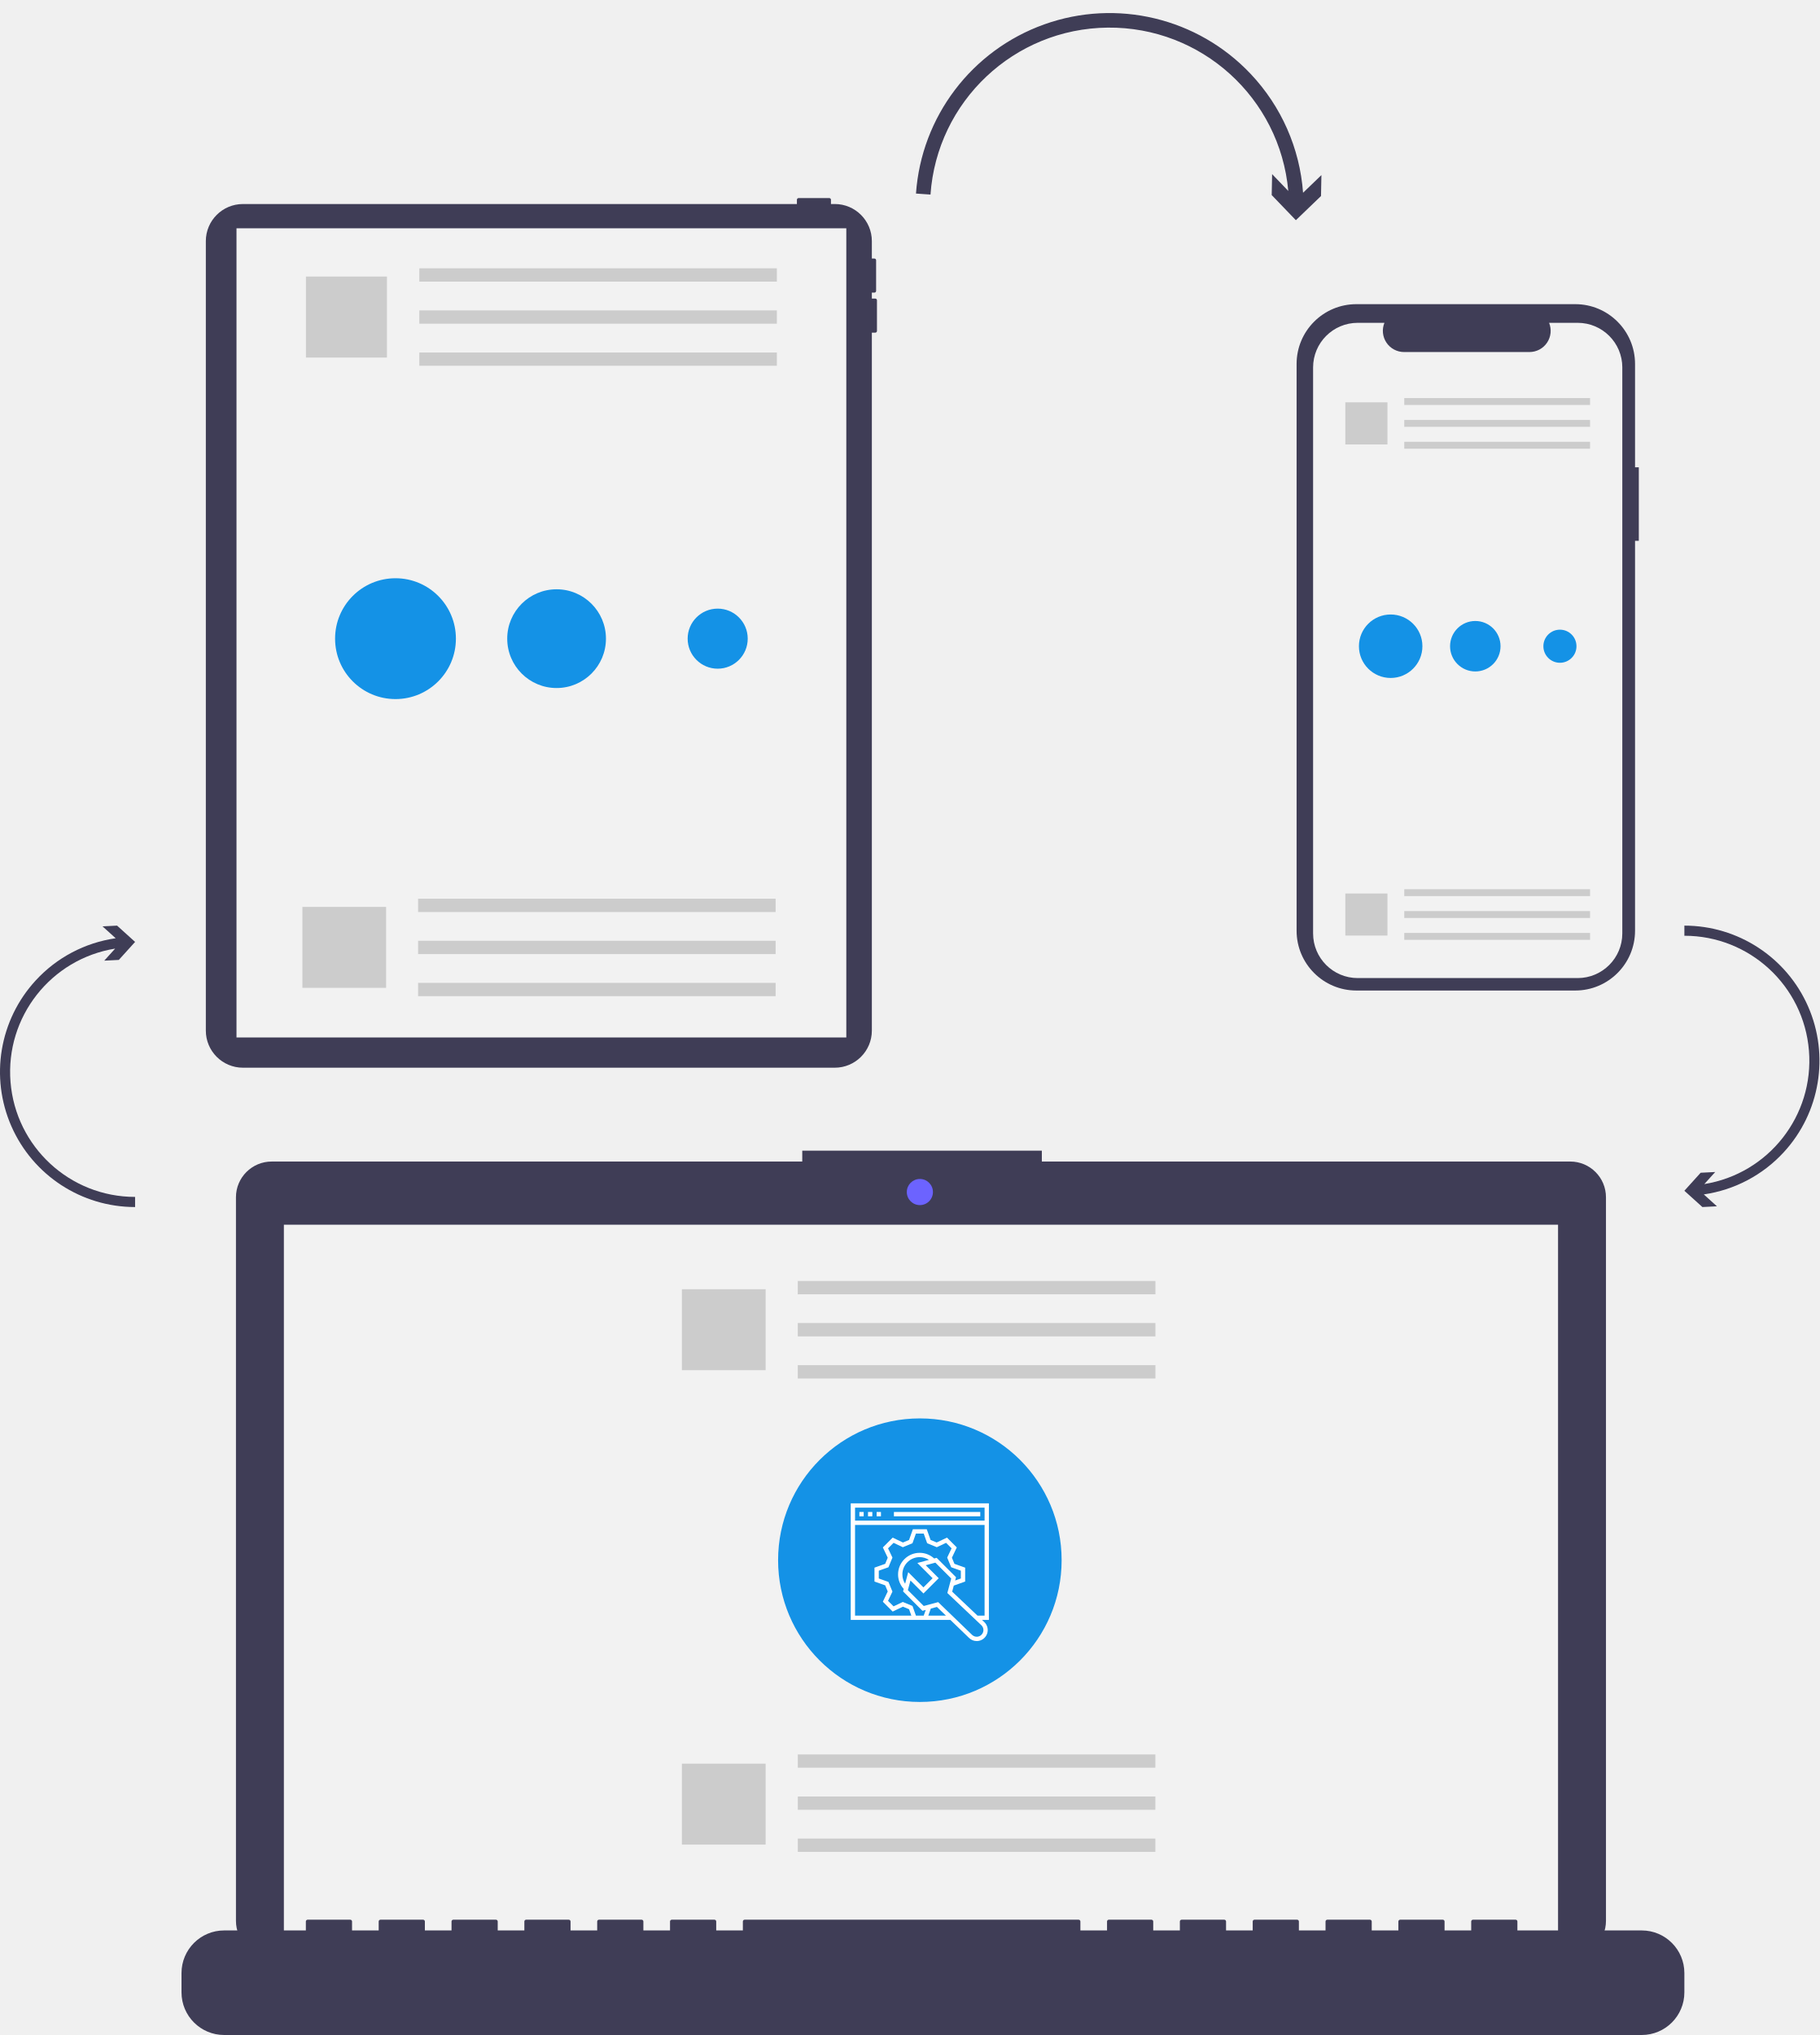
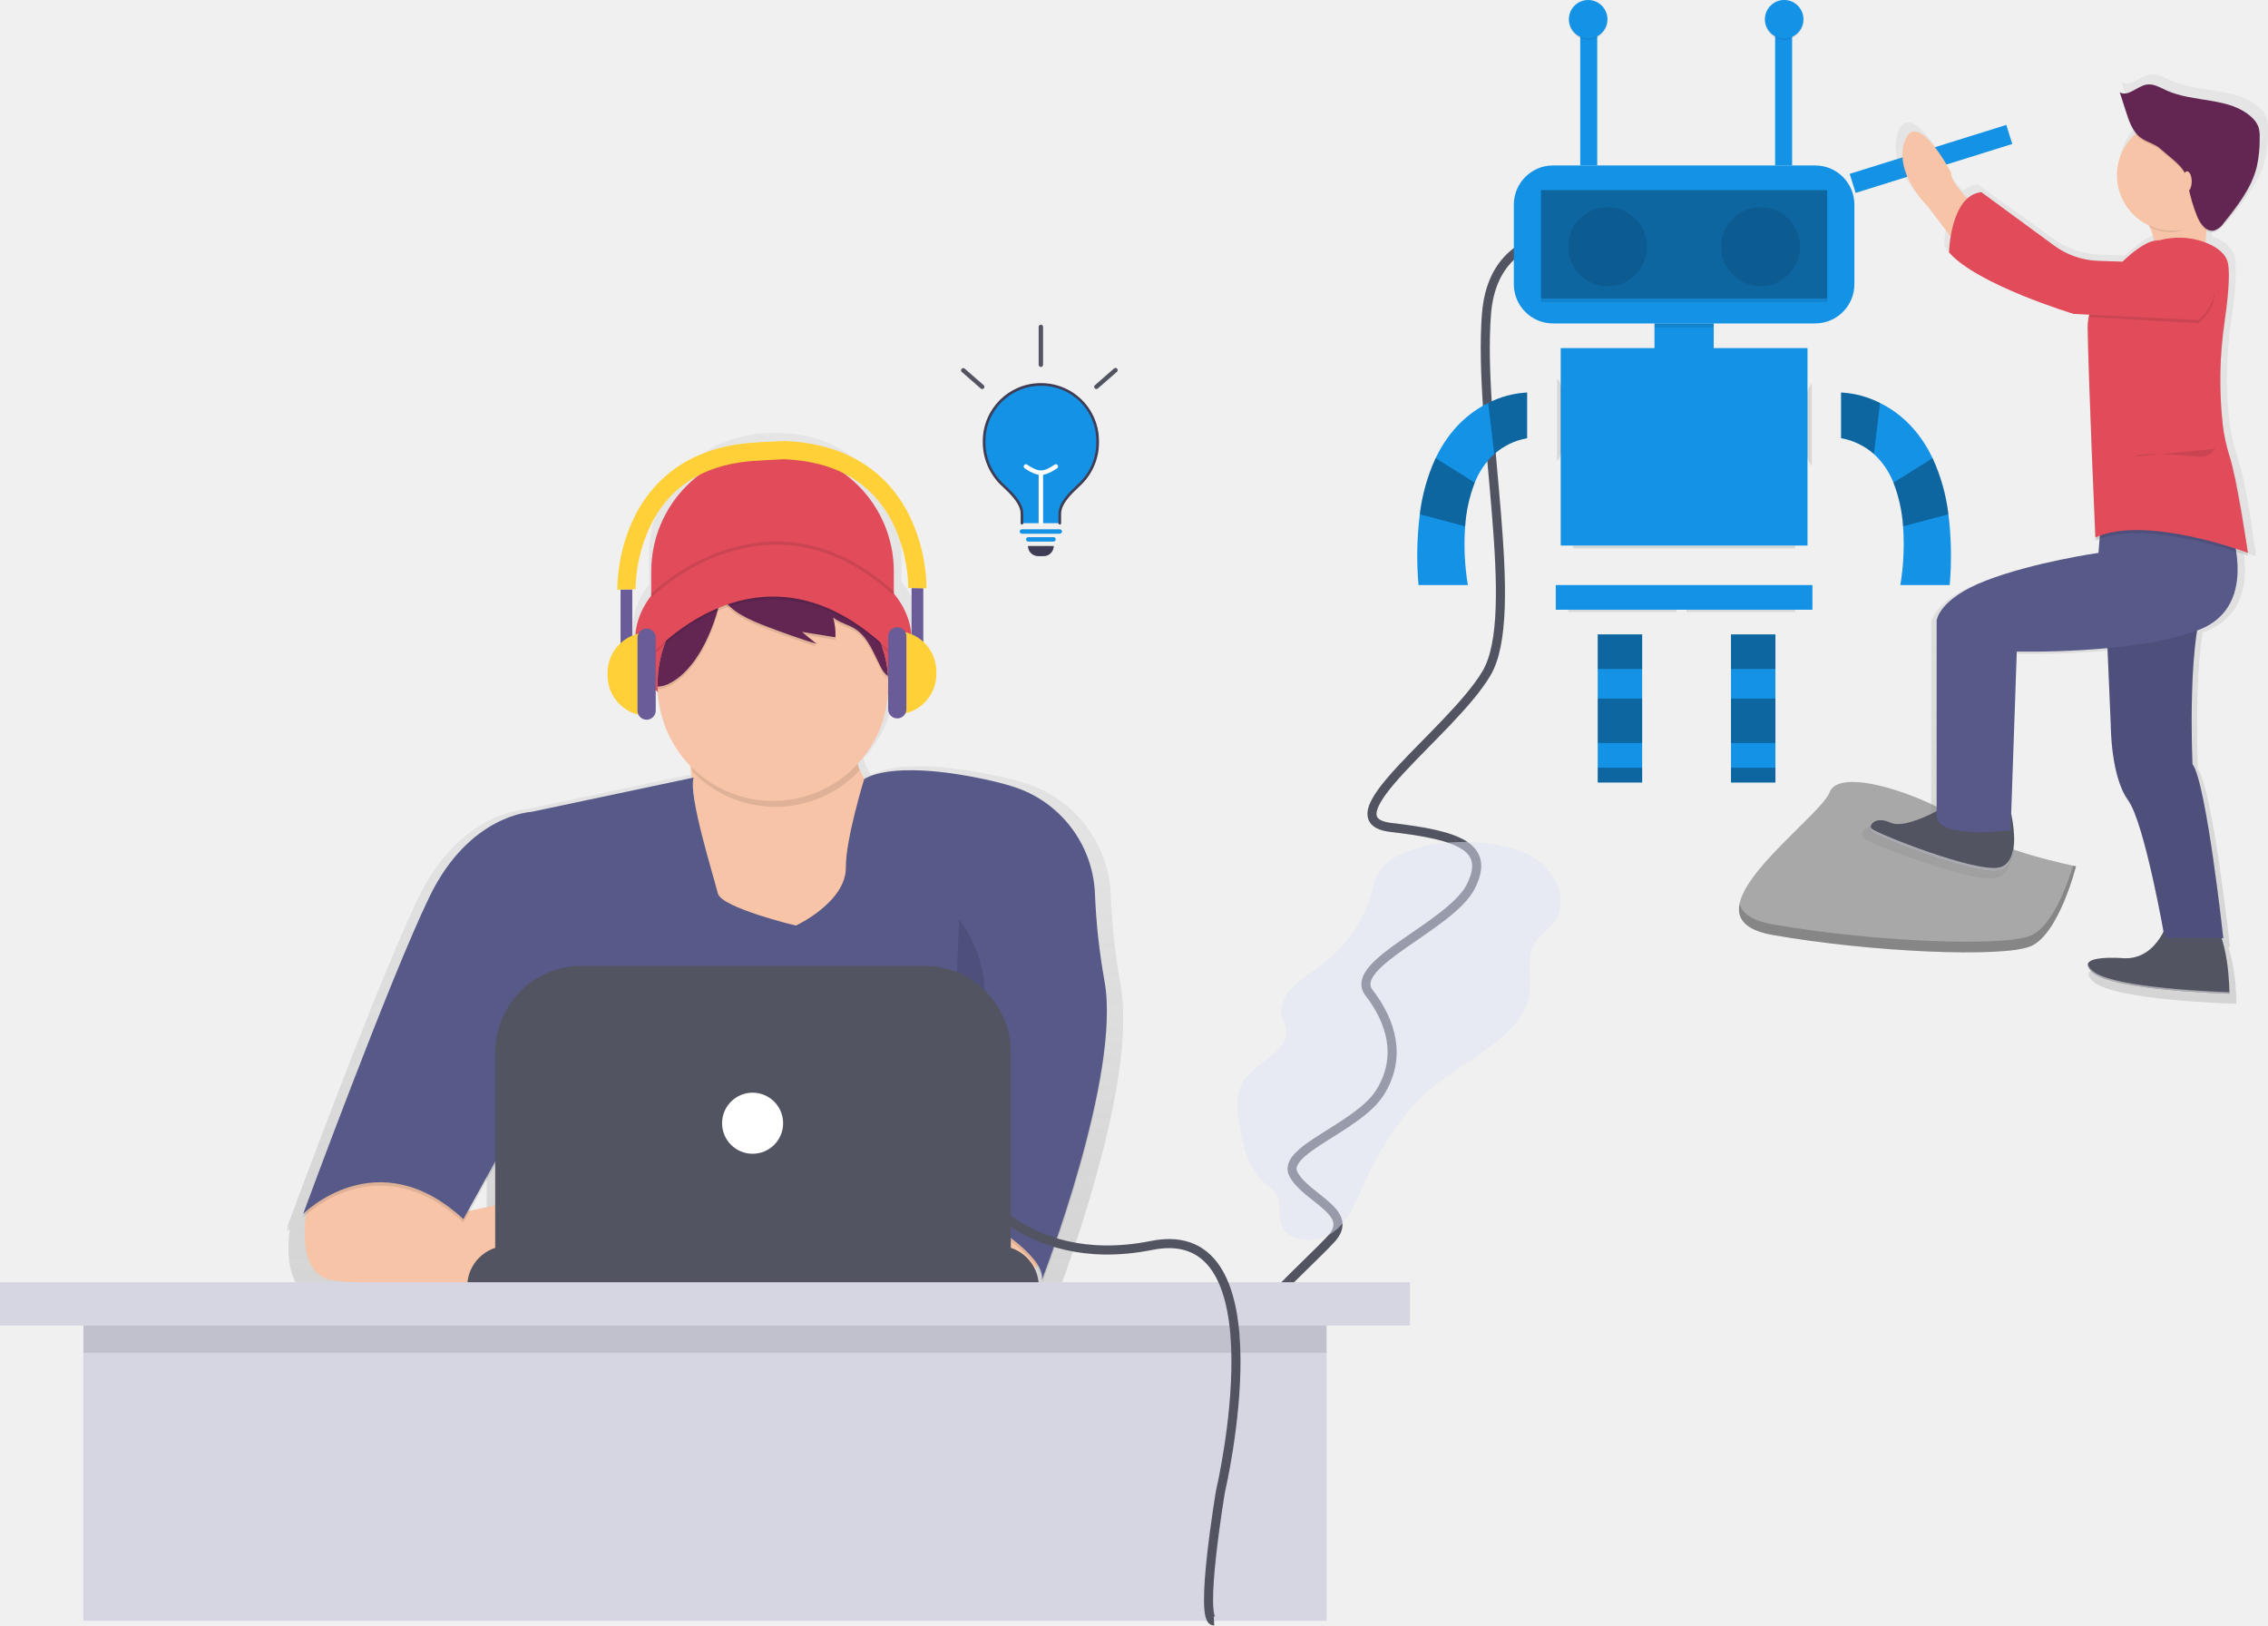
- <svg xmlns="http://www.w3.org/2000/svg" width="652.014" height="729.208" viewBox="0 0 652.014 729.208">
-   <g id="products_main" transform="translate(-1069.636 -182.025)">
-     <g id="products_main-2" data-name="products_main" transform="translate(1069.636 253)">
-       <path id="Path_241" data-name="Path 241" d="M560.075,89.889h-1.221V87.753h.916a.611.611,0,0,0,.61-.61V76.155a.61.61,0,0,0-.61-.61h-.916V69.3a13.293,13.293,0,0,0-13.293-13.293H544.2V54.485a.61.61,0,0,0-.61-.61H532.607a.61.61,0,0,0-.61.61v1.526H333.477A13.293,13.293,0,0,0,320.184,69.3V352.2a13.293,13.293,0,0,0,13.293,13.293H545.562A13.293,13.293,0,0,0,558.855,352.2V102.1h1.221a.61.61,0,0,0,.61-.61V90.5a.61.61,0,0,0-.61-.61Z" transform="translate(-246.422 -53.875)" fill="#3f3d56" />
-       <rect id="Rectangle_43" data-name="Rectangle 43" width="218.53" height="289.952" transform="translate(84.748 10.832)" fill="#f2f2f2" />
-       <path id="Path_244" data-name="Path 244" d="M873.691,154.227H872.34V117.208a21.426,21.426,0,0,0-21.427-21.426H772.483a21.426,21.426,0,0,0-21.426,21.426V320.3a21.426,21.426,0,0,0,21.426,21.426h78.431A21.426,21.426,0,0,0,872.34,320.3V180.579h1.351Z" transform="translate(-286.417 -57.765)" fill="#3f3d56" />
-       <path id="Path_245" data-name="Path 245" d="M868.382,119.151v202.8a16,16,0,0,1-16,16H773.574a16,16,0,0,1-16-16v-202.8a16,16,0,0,1,16-16h9.563a7.6,7.6,0,0,0,7.039,10.47h44.933a7.6,7.6,0,0,0,7.039-10.47h10.238a16,16,0,0,1,16,16Z" transform="translate(-287.022 -58.449)" fill="#f2f2f2" />
-       <rect id="Rectangle_45" data-name="Rectangle 45" width="66.584" height="2.474" transform="translate(503.223 71.667)" fill="#ccc" />
-       <rect id="Rectangle_46" data-name="Rectangle 46" width="66.584" height="2.474" transform="translate(503.223 79.502)" fill="#ccc" />
-       <rect id="Rectangle_47" data-name="Rectangle 47" width="66.584" height="2.474" transform="translate(503.223 87.337)" fill="#ccc" />
-       <rect id="Rectangle_48" data-name="Rectangle 48" width="15.085" height="15.085" transform="translate(482.108 73.196)" fill="#ccc" />
-       <rect id="Rectangle_49" data-name="Rectangle 49" width="66.584" height="2.474" transform="translate(503.223 247.66)" fill="#ccc" />
-       <rect id="Rectangle_50" data-name="Rectangle 50" width="66.584" height="2.474" transform="translate(503.223 255.494)" fill="#ccc" />
-       <rect id="Rectangle_51" data-name="Rectangle 51" width="66.584" height="2.474" transform="translate(503.223 263.329)" fill="#ccc" />
-       <rect id="Rectangle_52" data-name="Rectangle 52" width="15.085" height="15.085" transform="translate(482.108 249.188)" fill="#ccc" />
-       <path id="Path_246" data-name="Path 246" d="M810.224,434.044H620.876v-3.9H535.019v3.9H344.89a12.808,12.808,0,0,0-12.808,12.808V706.126a12.808,12.808,0,0,0,12.808,12.808H810.224a12.808,12.808,0,0,0,12.808-12.808V446.851a12.808,12.808,0,0,0-12.808-12.808Z" transform="translate(-247.527 -88.801)" fill="#3f3d56" />
-       <rect id="Rectangle_53" data-name="Rectangle 53" width="456.606" height="257.572" transform="translate(101.727 367.878)" fill="#f2f2f2" />
-       <circle id="Ellipse_45" data-name="Ellipse 45" cx="4.683" cy="4.683" r="4.683" transform="translate(324.957 351.487)" fill="#6c63ff" />
-       <path id="Path_247" data-name="Path 247" d="M833.855,737.765H789.294v-3.211a.637.637,0,0,0-.637-.637H773.379a.636.636,0,0,0-.636.637v3.211h-9.549v-3.211a.637.637,0,0,0-.637-.637H747.279a.636.636,0,0,0-.637.637v3.211h-9.549v-3.211a.637.637,0,0,0-.637-.637H721.178a.637.637,0,0,0-.637.637v3.211h-9.549v-3.211a.637.637,0,0,0-.637-.637H695.078a.637.637,0,0,0-.637.637v3.211h-9.549v-3.211a.636.636,0,0,0-.637-.637H668.977a.637.637,0,0,0-.637.637v3.211h-9.549v-3.211a.637.637,0,0,0-.637-.637H642.877a.636.636,0,0,0-.637.637v3.211h-9.549v-3.211a.636.636,0,0,0-.637-.637H512.374a.637.637,0,0,0-.637.637v3.211h-9.549v-3.211a.637.637,0,0,0-.637-.637H486.273a.637.637,0,0,0-.637.637v3.211h-9.549v-3.211a.637.637,0,0,0-.637-.637H460.173a.637.637,0,0,0-.637.637v3.211h-9.549v-3.211a.637.637,0,0,0-.637-.637H434.073a.637.637,0,0,0-.637.637v3.211h-9.549v-3.211a.637.637,0,0,0-.637-.637H407.972a.636.636,0,0,0-.637.637v3.211h-9.549v-3.211a.636.636,0,0,0-.637-.637H381.872a.637.637,0,0,0-.637.637v3.211h-9.549v-3.211a.637.637,0,0,0-.637-.637H355.771a.637.637,0,0,0-.637.637v3.211H325.852a15.278,15.278,0,0,0-15.278,15.278v6.908a15.278,15.278,0,0,0,15.278,15.278h508a15.278,15.278,0,0,0,15.279-15.279v-6.908A15.278,15.278,0,0,0,833.855,737.765Z" transform="translate(-245.53 -116.998)" fill="#3f3d56" />
-       <rect id="Rectangle_54" data-name="Rectangle 54" width="128.13" height="4.761" transform="translate(285.899 388.052)" fill="#e6e6e6" />
-       <rect id="Rectangle_55" data-name="Rectangle 55" width="128.13" height="4.761" transform="translate(285.899 403.128)" fill="#e6e6e6" />
-       <rect id="Rectangle_56" data-name="Rectangle 56" width="128.13" height="4.761" transform="translate(285.899 418.205)" fill="#e6e6e6" />
-       <rect id="Rectangle_57" data-name="Rectangle 57" width="128.13" height="4.761" transform="translate(285.899 388.052)" fill="#ccc" />
-       <rect id="Rectangle_58" data-name="Rectangle 58" width="128.13" height="4.761" transform="translate(285.899 403.128)" fill="#ccc" />
-       <rect id="Rectangle_59" data-name="Rectangle 59" width="128.13" height="4.761" transform="translate(285.899 418.205)" fill="#ccc" />
-       <rect id="Rectangle_60" data-name="Rectangle 60" width="30" height="29" transform="translate(244.364 391)" fill="#ccc" />
-       <rect id="Rectangle_61" data-name="Rectangle 61" width="128.13" height="4.761" transform="translate(285.899 557.693)" fill="#ccc" />
-       <rect id="Rectangle_62" data-name="Rectangle 62" width="128.13" height="4.761" transform="translate(285.899 572.771)" fill="#ccc" />
-       <rect id="Rectangle_63" data-name="Rectangle 63" width="128.13" height="4.761" transform="translate(285.899 587.847)" fill="#ccc" />
-       <rect id="Rectangle_64" data-name="Rectangle 64" width="30" height="29" transform="translate(244.364 561)" fill="#ccc" />
-       <path id="Path_248" data-name="Path 248" d="M939.865,422.444a48.258,48.258,0,0,1-28.672,15.13l4.716,4.26-5.217.263-6.454-5.834,5.834-6.454,5.217-.263-3.909,4.322a44.777,44.777,0,0,0-7.141-88.982v-3.629a48.411,48.411,0,0,1,35.627,81.187Z" transform="translate(-300.635 -80.55)" fill="#3f3d56" />
-       <path id="Path_249" data-name="Path 249" d="M251.659,360.911a48.259,48.259,0,0,1,28.672-15.13l-4.716-4.26,5.217-.263,6.454,5.834-5.834,6.454-5.217.263,3.909-4.322a44.777,44.777,0,0,0,7.141,88.982V442.1a48.411,48.411,0,0,1-35.627-81.187Z" transform="translate(-238.875 -80.55)" fill="#3f3d56" />
-       <path id="Path_250" data-name="Path 250" d="M257.23,369.475A69.288,69.288,0,0,1,298.4,347.752l-6.771-6.116,7.49-.378,9.267,8.376-8.376,9.267-7.49.378,5.612-6.205a64.289,64.289,0,0,0,10.253,127.757v5.21A69.506,69.506,0,0,1,257.23,369.475Z" transform="matrix(-0.07, 0.998, -0.998, -0.07, 834.902, -275.364)" fill="#3f3d56" />
-       <rect id="Rectangle_65" data-name="Rectangle 65" width="128.13" height="4.761" transform="translate(150.263 25.18)" fill="#ccc" />
-       <rect id="Rectangle_66" data-name="Rectangle 66" width="128.13" height="4.761" transform="translate(150.263 40.257)" fill="#ccc" />
-       <rect id="Rectangle_67" data-name="Rectangle 67" width="128.13" height="4.761" transform="translate(150.263 55.334)" fill="#ccc" />
-       <rect id="Rectangle_68" data-name="Rectangle 68" width="29.03" height="29.03" transform="translate(109.632 28.123)" fill="#ccc" />
-       <rect id="Rectangle_69" data-name="Rectangle 69" width="128.13" height="4.761" transform="translate(149.822 251.068)" fill="#ccc" />
-       <rect id="Rectangle_70" data-name="Rectangle 70" width="128.13" height="4.761" transform="translate(149.822 266.144)" fill="#ccc" />
-       <rect id="Rectangle_71" data-name="Rectangle 71" width="128.13" height="4.761" transform="translate(149.822 281.221)" fill="#ccc" />
-       <rect id="Rectangle_72" data-name="Rectangle 72" width="30" height="29" transform="translate(108.364 254)" fill="#ccc" />
-       <circle id="Ellipse_47" data-name="Ellipse 47" cx="21.649" cy="21.649" r="21.649" transform="translate(120.078 136.229)" fill="#1492e6" />
-       <circle id="Ellipse_48" data-name="Ellipse 48" cx="17.69" cy="17.69" r="17.69" transform="translate(181.766 140.187)" fill="#1492e6" />
-       <circle id="Ellipse_49" data-name="Ellipse 49" cx="10.762" cy="10.762" r="10.762" transform="translate(246.423 147.115)" fill="#1492e6" />
-       <circle id="Ellipse_50" data-name="Ellipse 50" cx="11.373" cy="11.373" r="11.373" transform="translate(486.978 149.216)" fill="#1492e6" />
-       <circle id="Ellipse_51" data-name="Ellipse 51" cx="9.042" cy="9.042" r="9.042" transform="translate(519.637 151.547)" fill="#1492e6" />
-       <circle id="Ellipse_52" data-name="Ellipse 52" cx="5.93" cy="5.93" r="5.93" transform="translate(553.076 154.659)" fill="#1492e6" />
-       <circle id="Ellipse_53" data-name="Ellipse 53" cx="50.802" cy="50.802" r="50.802" transform="translate(278.834 437.288)" fill="#1492e6" />
+ <svg xmlns="http://www.w3.org/2000/svg" xmlns:xlink="http://www.w3.org/1999/xlink" width="750.506" height="537.776" viewBox="0 0 750.506 537.776">
+   <defs>
+     <linearGradient id="linear-gradient" x1="0.5" y1="1" x2="0.5" gradientUnits="objectBoundingBox">
+       <stop offset="0" stop-color="gray" stop-opacity="0.251" />
+       <stop offset="0.535" stop-color="gray" stop-opacity="0.122" />
+       <stop offset="1" stop-color="gray" stop-opacity="0.102" />
+     </linearGradient>
+     <linearGradient id="linear-gradient-2" x1="0.5" y1="1" x2="0.5" y2="0" xlink:href="#linear-gradient" />
+   </defs>
+   <g id="products_main" transform="translate(-931 -314.994)">
+     <path id="Path_269" data-name="Path 269" d="M728,211.411s-44.414-13.154-47.348,24.26,11.738,99.038,0,118.846-53.622,48.426-31.58,50.99,33.047,6.232,26.444,19.437-41.082,25.677-33.746,35.214,11,21.275,3.668,33.013-33.013,19.074-28.611,27.144,20.541,12.471,12.471,21.275-31.463,28.828-22.334,28.72" transform="translate(742.238 183.249)" fill="none" stroke="#535461" stroke-miterlimit="10" stroke-width="3" />
+     <rect id="Rectangle_77" data-name="Rectangle 77" width="112.692" height="52.263" rx="12.97" transform="translate(1431.943 369.733)" fill="#1492e6" />
+     <rect id="Rectangle_78" data-name="Rectangle 78" width="94.726" height="0.98" transform="translate(1440.926 413.976)" opacity="0.1" />
+     <rect id="Rectangle_79" data-name="Rectangle 79" width="94.726" height="35.931" transform="translate(1440.926 377.899)" opacity="0.3" />
+     <circle id="Ellipse_57" data-name="Ellipse 57" cx="13.066" cy="13.066" r="13.066" transform="translate(1449.908 383.549)" opacity="0.1" />
+     <circle id="Ellipse_58" data-name="Ellipse 58" cx="13.066" cy="13.066" r="13.066" transform="translate(1500.538 383.549)" opacity="0.1" />
+     <rect id="Rectangle_80" data-name="Rectangle 80" width="19.598" height="11.435" transform="translate(1478.489 421.995)" fill="#1492e6" />
+     <rect id="Rectangle_81" data-name="Rectangle 81" width="81.661" height="65.329" transform="translate(1447.459 430.163)" fill="#1492e6" />
+     <rect id="Rectangle_82" data-name="Rectangle 82" width="84.928" height="8.166" transform="translate(1445.825 508.557)" fill="#1492e6" />
+     <path id="Path_270" data-name="Path 270" d="M720.689,335.809v37.564h14.7v-49h-14.7Z" transform="translate(739.019 200.513)" fill="#1492e6" />
+     <path id="Path_271" data-name="Path 271" d="M780.8,324.376v49h14.7v-49Z" transform="translate(723.007 200.513)" fill="#1492e6" />
+     <path id="Path_272" data-name="Path 272" d="M713.291,280.656v15.106A22.1,22.1,0,0,0,702.433,301a25.687,25.687,0,0,0-6.464,9.478,48.151,48.151,0,0,0-3.183,14.469,82.725,82.725,0,0,0,.9,19.41H677.357a111.49,111.49,0,0,1,.427-23.426,62.17,62.17,0,0,1,5.242-18.567c4.732-9.924,11.462-15.308,17.374-18.233A32.088,32.088,0,0,1,713.291,280.656Z" transform="translate(723.045 164.206)" fill="#1492e6" />
+     <rect id="Rectangle_83" data-name="Rectangle 83" width="14.699" height="11.432" transform="translate(1459.708 524.889)" opacity="0.3" />
+     <rect id="Rectangle_84" data-name="Rectangle 84" width="14.699" height="14.699" transform="translate(1459.708 546.121)" opacity="0.3" />
+     <rect id="Rectangle_85" data-name="Rectangle 85" width="14.699" height="4.9" transform="translate(1459.708 568.986)" opacity="0.3" />
+     <rect id="Rectangle_86" data-name="Rectangle 86" width="14.699" height="11.432" transform="translate(1503.805 524.889)" opacity="0.3" />
+     <rect id="Rectangle_87" data-name="Rectangle 87" width="14.699" height="14.699" transform="translate(1503.805 546.121)" opacity="0.3" />
+     <rect id="Rectangle_88" data-name="Rectangle 88" width="14.699" height="4.9" transform="translate(1503.805 568.986)" opacity="0.3" />
+     <path id="Path_273" data-name="Path 273" d="M721.811,280.656v15.106A22.1,22.1,0,0,0,710.954,301l-2.032-16.868a32.088,32.088,0,0,1,12.89-3.472Z" transform="translate(714.524 164.206)" opacity="0.3" />
+     <path id="Path_274" data-name="Path 274" d="M696.277,318.355a48.147,48.147,0,0,0-3.183,14.469l-15-4.016a62.17,62.17,0,0,1,5.242-18.566Z" transform="translate(722.737 156.325)" opacity="0.3" />
+     <path id="Path_275" data-name="Path 275" d="M868.128,280.656v15.106A22.1,22.1,0,0,1,878.986,301a25.684,25.684,0,0,1,6.464,9.478,48.147,48.147,0,0,1,3.183,14.469,82.731,82.731,0,0,1-.9,19.41h16.332a111.486,111.486,0,0,0-.427-23.426,62.166,62.166,0,0,0-5.241-18.567c-4.732-9.924-11.462-15.308-17.374-18.233A32.088,32.088,0,0,0,868.128,280.656Z" transform="translate(672.114 164.206)" fill="#1492e6" />
+     <path id="Path_276" data-name="Path 276" d="M868.128,280.656v15.106A22.1,22.1,0,0,1,878.986,301l2.032-16.868A32.088,32.088,0,0,0,868.128,280.656Z" transform="translate(672.114 164.206)" opacity="0.3" />
+     <path id="Path_277" data-name="Path 277" d="M891.74,318.355a48.15,48.15,0,0,1,3.183,14.469l15-4.016a62.172,62.172,0,0,0-5.242-18.567Z" transform="translate(665.824 156.325)" opacity="0.3" />
+     <rect id="Rectangle_89" data-name="Rectangle 89" width="19.598" height="1.353" transform="translate(1478.489 421.995)" opacity="0.1" />
+     <path id="Path_278" data-name="Path 278" d="M854.393,276.485v27.351a5.7,5.7,0,0,1-1.518-3.877v-19.6A5.689,5.689,0,0,1,854.393,276.485Z" transform="translate(676.177 165.317)" opacity="0.1" />
+     <path id="Path_279" data-name="Path 279" d="M741.5,277.686v20.475a5.694,5.694,0,0,1-1.522,3.464v-27.4a5.694,5.694,0,0,1,1.522,3.465Z" transform="translate(706.252 165.92)" opacity="0.1" />
+     <rect id="Rectangle_90" data-name="Rectangle 90" width="73.493" height="0.967" transform="translate(1451.543 495.493)" opacity="0.1" />
+     <rect id="Rectangle_91" data-name="Rectangle 91" width="35.929" height="0.75" transform="translate(1449.908 516.725)" opacity="0.1" />
+     <rect id="Rectangle_92" data-name="Rectangle 92" width="35.929" height="0.75" transform="translate(1489.107 516.725)" opacity="0.1" />
+     <rect id="Rectangle_93" data-name="Rectangle 93" width="5.624" height="48.366" transform="translate(1453.916 321.368)" fill="#1492e6" />
+     <rect id="Rectangle_94" data-name="Rectangle 94" width="5.624" height="48.366" transform="translate(1518.404 321.368)" fill="#1492e6" />
+     <circle id="Ellipse_59" data-name="Ellipse 59" cx="6.374" cy="6.374" r="6.374" transform="translate(1450.167 315.369)" opacity="0.1" />
+     <circle id="Ellipse_60" data-name="Ellipse 60" cx="6.374" cy="6.374" r="6.374" transform="translate(1450.167 314.994)" fill="#1492e6" />
+     <circle id="Ellipse_61" data-name="Ellipse 61" cx="6.374" cy="6.374" r="6.374" transform="translate(1515.03 315.369)" opacity="0.1" />
+     <circle id="Ellipse_62" data-name="Ellipse 62" cx="6.374" cy="6.374" r="6.374" transform="translate(1515.03 314.994)" fill="#1492e6" />
+     <path id="Path_280" data-name="Path 280" d="M644.124,491.375c-2.507,2.511-3.079,5.959-3.97,9.156a45.117,45.117,0,0,1-16.879,23.734c-6.114,4.53-14.31,9.547-12.861,16.306.346,1.615,1.261,3.123,1.5,4.751,1.041,7.05-9.737,10.765-13.909,16.934-3.108,4.6-2.277,10.289-1.354,15.524,1.13,6.407,2.5,13.243,7.755,17.96,1.418,1.273,3.109,2.377,4.1,3.912,2.217,3.439.29,7.947,2.306,11.473,2.688,4.7,11.153,4.907,16.065,1.736s7.183-8.384,9.36-13.272c5.884-13.21,13.117-26.464,25.346-36.084,11.725-9.223,28.781-16.379,30.793-29.8.863-5.757-1.323-12.065,2.015-17.137,1.577-2.4,4.214-4.173,6-6.463,5.32-6.822,1.359-16.692-6.43-21.537C682.2,481.251,654.353,481.133,644.124,491.375Z" transform="translate(744.655 110.212)" fill="#dee3f3" opacity="0.5" />
+     <rect id="Rectangle_95" data-name="Rectangle 95" width="54.287" height="6.603" transform="translate(1543.086 372.513) rotate(-17.351)" fill="#1492e6" />
+     <path id="Path_281" data-name="Path 281" d="M933.588,484.178S905.18,478.5,897.6,470.921s-41.666-20.833-45.453-11.363-51.135,41.666-18.939,47.347,75.755,7.576,85.225,3.788S933.588,484.178,933.588,484.178Z" transform="translate(684.387 117.425)" fill="#a8a8a8" />
+     <path id="Path_282" data-name="Path 282" d="M833.215,513.447c32.2,5.682,75.755,7.576,85.225,3.788,7.211-2.885,12.223-16.744,14.2-23.194.6.128.947.2.947.2s-5.682,22.727-15.151,26.514-53.029,1.894-85.225-3.788c-9.294-1.64-11.952-5.492-10.95-10.366C823.059,509.78,826.3,512.227,833.215,513.447Z" transform="translate(684.384 107.363)" opacity="0.2" />
+     <path id="Path_283" data-name="Path 283" d="M1011.474,151.485a8.345,8.345,0,0,0-2.351-3.258c-7.622-6.948-19.952-4.842-29.417-9.086-2.18-.978-4.417-2.334-6.784-1.962-3.306.519-6.38,4.283-9.262,2.613l.206.629c-.069-.034-.138-.068-.206-.107l2.12,6.457a23.452,23.452,0,0,0,3.255,7.094,18.574,18.574,0,0,0,4.492,30.894c.1.216.2.433.3.652.09.04.182.075.273.115a21.687,21.687,0,0,1,1.4,4.5c-2.453.339-6.73,3.052-10.937,7.058l-8.412-.288a27.51,27.51,0,0,1-15.114-5.138L915.878,173.57a8.419,8.419,0,0,0-4.82,2.13c-3.124-3.255-5.775-6.655-5.549-8.647,0,0-11.7-21.894-15.952-10.947s7.976,22.416,7.976,22.416l7.758,10.051a42.285,42.285,0,0,0-.58,5.327c9.571,10.947,43.07,20.852,43.07,20.852l5.224.253c.011.1.02.177.029.257a17.779,17.779,0,0,0-.467,4.182c0,.2.007.414.01.626,0,.139-.013.278-.01.417.266,17.463,2.659,70.9,2.659,70.9.466-.208.946-.4,1.436-.576l-.372,4.746s-22.333,3.128-38.816,9.383-17.015,13.554-17.015,13.554v64.4c-4.709,2.416-12.138,5.592-15.952,3.892-4.14-1.845-6.412-.295-6.823,1.323h0a2.055,2.055,0,0,0-.018.973l.005.02a1.742,1.742,0,0,0,.159.413l.016.03a1.655,1.655,0,0,0,.281.369c1.6,1.564,36.157,15.117,44.133,13.032a5.505,5.505,0,0,0,.723-.243c.077-.032.145-.074.219-.109.148-.07.3-.137.434-.219.082-.049.156-.107.234-.16.119-.08.241-.157.353-.246.078-.062.147-.133.221-.2.1-.092.207-.18.3-.28.07-.072.132-.152.2-.229.09-.1.182-.206.266-.317.06-.08.114-.166.171-.249.08-.117.162-.233.236-.357.051-.085.1-.176.144-.264.071-.131.144-.261.209-.4.042-.088.079-.18.119-.27.063-.145.127-.29.184-.44.033-.089.063-.18.094-.271.056-.16.111-.32.16-.485.025-.086.048-.173.072-.26.048-.176.1-.353.137-.534.018-.08.035-.162.052-.243.041-.192.08-.386.115-.583.013-.073.024-.146.035-.219.034-.21.065-.421.092-.635.008-.061.014-.123.021-.184.026-.229.05-.458.069-.689,0-.048.007-.1.011-.145q.028-.371.046-.743c0-.033,0-.066,0-.1q.017-.4.022-.8v-.05a43.653,43.653,0,0,0-1.027-9.247h0l1.93-54.862a299.154,299.154,0,0,0,31.291-1.153l1.144,26.175s0,17.2,5.849,25.022c5.006,6.692,10.789,36.288,12.353,44.685-2.149,4.1-6.26,9.164-13.417,9.008,0,0-13.468-1.164-12.708,2.54l0,.006a1.917,1.917,0,0,0,.084.284l.009.024a2.633,2.633,0,0,0,.146.31l.012.021c.054.1.116.194.186.3l.043.062c.078.109.164.221.262.336l.025.028c.09.1.189.212.3.322l.09.092c.12.121.247.244.388.371,6.912,6.256,47.324,7.3,47.324,7.3V444.5c0-.04,0-.09,0-.145v-.021c-.024-1.81-.264-11.309-2.685-18.459h.56s-5.849-52.651-10.635-58.906c0,0-1.272-27.762,1.6-45.161.176-.064.355-.127.529-.192,13.4-5.007,14.356-17.336,12.976-26.4,2.536.815,4.04,1.373,4.04,1.373s-.046-.394-.133-1.091l.133.049s-.256-1.655-.677-4.24c-.959-7.1-2.817-19.517-4.795-25.378-.319-1.288-.626-2.39-.91-3.224a55.1,55.1,0,0,1-2.341-10.829,128.317,128.317,0,0,1-.822-14.359,137.805,137.805,0,0,1,1.47-19.156,115.436,115.436,0,0,0,1.481-16.242,21.657,21.657,0,0,0-.32-4.576c-.71-3.249-3.843-5.361-7.1-6.705-.21-.087-.425-.158-.637-.238.079-1.231.183-2.627.318-4.1a3.5,3.5,0,0,0,2.71.549,6.416,6.416,0,0,0,3.3-2.575c4.713-5.788,9.552-11.821,11.362-19.011a41.081,41.081,0,0,0,1-9.789q0-.27,0-.541a10.645,10.645,0,0,0-.428-3.655Z" transform="translate(669.587 202.443)" fill="url(#linear-gradient)" />
+     <path id="Path_284" data-name="Path 284" d="M1001.59,192.356s7.14,10.71,5.61,15.81,16.83,2.04,16.83,2.04.51-19.89,4.08-24.48S1001.59,192.356,1001.59,192.356Z" transform="translate(636.562 189.788)" fill="#f7c4a7" />
+     <path id="Path_285" data-name="Path 285" d="M926.236,193.46s-14.79-12.24-14.28-16.83c0,0-11.22-21.42-15.3-10.71s7.65,21.93,7.65,21.93l14.28,18.87Z" transform="translate(664.744 195.569)" fill="#f7c4a7" />
+     <path id="Path_286" data-name="Path 286" d="M907.344,466.285s-13.77,8.67-19.38,6.12-7.65,1.53-6.12,3.06,34.68,14.79,42.33,12.75,3.759-18.746,3.759-18.746Z" transform="translate(668.591 114.757)" fill="#535461" />
+     <path id="Path_287" data-name="Path 287" d="M1006.382,516.292s-3.315,14.025-14.79,13.77c0,0-17.34-1.53-10.71,4.59s45.39,7.14,45.39,7.14,0-20.91-7.14-25.5S1006.382,516.292,1006.382,516.292Z" transform="translate(642.48 101.979)" fill="#535461" />
+     <path id="Path_288" data-name="Path 288" d="M987.691,379.575l1.53,35.7s0,16.83,5.61,24.48,12.24,45.9,12.24,45.9h19.38s-5.61-51.51-10.2-57.629c0,0-2.04-45.389,5.1-55.589Z" transform="translate(640.264 139.757)" fill="#575988" />
+     <path id="Path_289" data-name="Path 289" d="M987.691,379.575l1.53,35.7s0,16.83,5.61,24.48,12.24,45.9,12.24,45.9h19.38s-5.61-51.51-10.2-57.629c0,0-2.04-45.389,5.1-55.589Z" transform="translate(640.264 139.757)" opacity="0.1" />
+     <path id="Path_290" data-name="Path 290" d="M1007.61,337.445s11.73,28.05-9.69,36.21-60.179,7.14-60.179,7.14l-2.04,59.159s-23.97,3.06-24.48-4.59V370.595s.51-7.14,16.32-13.26,37.23-9.18,37.23-9.18l1.02-13.26Z" transform="translate(660.635 149.758)" fill="#575988" />
+     <path id="Path_291" data-name="Path 291" d="M1006.962,212.361a24.4,24.4,0,0,1,11.983,1.694c3.125,1.315,6.131,3.382,6.812,6.56.807,3.764-.088,12.206-1.114,19.347a133.253,133.253,0,0,0-.622,33.809c.526,4.685,1.251,8.771,2.246,10.594,3.06,5.61,6.12,32.13,6.12,32.13s-33.66-12.75-50.489-5.1c0,0-2.295-52.275-2.55-69.359-.2-13.229,16.575-28.3,22.185-28.815C1004.82,212.922,1003.7,212.7,1006.962,212.361Z" transform="translate(642.487 182.438)" opacity="0.1" />
+     <path id="Path_292" data-name="Path 292" d="M1006.962,210.971a24.4,24.4,0,0,1,11.983,1.694c3.125,1.315,6.131,3.382,6.812,6.56.807,3.764-.088,12.206-1.114,19.347a133.253,133.253,0,0,0-.622,33.809,54.825,54.825,0,0,0,2.246,10.594c2.295,6.885,6.12,32.13,6.12,32.13s-33.66-12.75-50.489-5.1c0,0-2.295-52.275-2.55-69.359-.2-13.229,16.575-28.3,22.185-28.815C1004.82,211.532,1003.7,211.31,1006.962,210.971Z" transform="translate(642.487 182.809)" fill="#e14b5a" />
+     <path id="Path_293" data-name="Path 293" d="M1016.068,242.267l-36.21-2.04s-2.3-17.752,2.923-17.57l35.837,1.25S1026.273,233.087,1016.068,242.267Z" transform="translate(642.485 179.657)" opacity="0.1" />
+     <path id="Path_294" data-name="Path 294" d="M999.4,232.627l-41.308-2.04s-32.13-9.69-41.31-20.4c0,0,.51-18.87,10.71-19.89l24.126,17.693a26.049,26.049,0,0,0,14.5,5.027l35.837,1.25S1009.6,223.448,999.4,232.627Z" transform="translate(659.153 188.276)" fill="#e14b5a" />
+     <path id="Path_295" data-name="Path 295" d="M1023.774,194.836c.606-4.836,2.8-6.44,4.335-8.415,3.57-4.59-26.52,6.63-26.52,6.63a54.1,54.1,0,0,1,4.067,7.5,18.284,18.284,0,0,0,7.662,1.676C1017.759,202.231,1020.605,197.456,1023.774,194.836Z" transform="translate(636.562 189.603)" opacity="0.1" />
+     <circle id="Ellipse_63" data-name="Ellipse 63" cx="18.36" cy="18.36" r="18.36" transform="translate(1631.525 354.604)" fill="#f7c4a7" />
+     <path id="Path_296" data-name="Path 296" d="M999.668,159.054c-1.955-2.135-2.9-4.984-3.782-7.74L993.853,145c2.765,1.634,5.713-2.048,8.884-2.556,2.271-.364,4.416.963,6.507,1.92,9.078,4.152,20.9,2.092,28.215,8.889a8.159,8.159,0,0,1,2.255,3.187,10.661,10.661,0,0,1,.409,3.595,40.964,40.964,0,0,1-.956,9.577c-1.736,7.034-6.378,12.937-10.9,18.6a6.173,6.173,0,0,1-3.166,2.52c-2.624.586-4.655-2.251-5.67-4.74a50.427,50.427,0,0,1-2.959-10.235,13.411,13.411,0,0,0-1.212-4.326c-1.58-2.8-5.476-5.452-7.844-7.623C1005.09,161.671,1001.84,161.429,999.668,159.054Z" transform="translate(638.623 201.041)" opacity="0.1" />
+     <path id="Path_297" data-name="Path 297" d="M999.668,158.359c-1.955-2.135-2.9-4.984-3.782-7.74l-2.033-6.317c2.765,1.634,5.713-2.048,8.884-2.556,2.271-.364,4.416.963,6.507,1.92,9.078,4.152,20.9,2.092,28.215,8.889a8.159,8.159,0,0,1,2.255,3.187,10.661,10.661,0,0,1,.409,3.595,40.964,40.964,0,0,1-.956,9.577c-1.736,7.034-6.378,12.937-10.9,18.6a6.173,6.173,0,0,1-3.166,2.52c-2.624.586-4.655-2.251-5.67-4.74a50.434,50.434,0,0,1-2.959-10.235,13.411,13.411,0,0,0-1.212-4.326c-1.58-2.8-5.476-5.452-7.844-7.623C1005.09,160.976,1001.84,160.734,999.668,158.359Z" transform="translate(638.623 201.226)" fill="#632652" />
+     <ellipse id="Ellipse_64" data-name="Ellipse 64" cx="1.53" cy="3.315" rx="1.53" ry="3.315" transform="translate(1653.2 371.689)" fill="#f7c4a7" />
+     <path id="Path_298" data-name="Path 298" d="M1027.255,306.045s-1.02,3.06-6.12,2.55-19.89-1.53-19.89,0" transform="translate(636.653 157.443)" opacity="0.1" />
+     <path id="Path_299" data-name="Path 299" d="M980.886,540.591a4.32,4.32,0,0,1-1.484-2.128c-.134.663.276,1.523,1.484,2.638,6.63,6.12,45.39,7.14,45.39,7.14s0-.18-.006-.51C1026.023,547.725,987.5,546.692,980.886,540.591Z" transform="translate(642.479 95.53)" fill="#fff" opacity="0.5" />
+     <path id="Path_300" data-name="Path 300" d="M924.172,489.887c-7.65,2.04-40.8-11.22-42.33-12.75a1.657,1.657,0,0,1-.424-.746,1.833,1.833,0,0,0,.424,1.766c1.53,1.53,34.68,14.79,42.33,12.75,3.938-1.05,4.815-5.984,4.742-10.527C928.839,484.616,927.816,488.915,924.172,489.887Z" transform="translate(668.593 112.065)" fill="#fff" opacity="0.5" />
+     <path id="Path_301" data-name="Path 301" d="M442.964,481.713a218.912,218.912,0,0,1-3.284-30.114h0a40.341,40.341,0,0,0-28.389-36.841c-2.9-.891-6.092-1.724-9.615-2.473-30.906-6.564-40.294-.833-41.361-.079a39.633,39.633,0,0,1-2.34-5.11c-.052-.179-.1-.36-.151-.541A39.566,39.566,0,0,0,368.4,382.716c5.155-5.227,8.167-11.534,8.167-18.324a25.174,25.174,0,0,0-6.133-16.066v-9.215A40.133,40.133,0,0,0,330.3,298.979h-3.255a40.133,40.133,0,0,0-40.133,40.133v9.947a24.913,24.913,0,0,0-5.549,15.334c0,6.647,2.889,12.83,7.847,17.992a39.573,39.573,0,0,0,11.014,24.609c.217,1.507.44,3.129.66,4.84l-55.294,11.694s-21.318.876-35.043,29.2c-11.62,23.981-34.749,85.631-41.573,103.985h0c-1.237,3.326-1.939,5.233-1.939,5.233s.226-.229.661-.62c-.429,1.16-.661,1.788-.661,1.788s.336-.339.973-.9c-.968,7.681-1.107,20.864,8.956,22.507,8.435,1.377,30.16,1.942,46.578,2.174v.016h1.139c10.88.146,19.157.146,19.157.146v-.146h176.53v-1.809a12.168,12.168,0,0,0-.973-4.782q.127-.147.246-.3a9.689,9.689,0,0,1,1.832,4.247,4.24,4.24,0,0,1-.083.448l.1-.27a4.547,4.547,0,0,1-.1,1.438s22.649-58.357,22.407-93.2a59.033,59.033,0,0,0-.831-10.981Zm-141.176-62a40.505,40.505,0,0,1-.56-5.033v-.047C301.425,416.273,301.613,417.972,301.788,419.714ZM233.177,545.06v13.909l-8.719,1.862Z" transform="translate(858.876 159.325)" fill="url(#linear-gradient-2)" />
+     <path id="Path_302" data-name="Path 302" d="M333.893,241.263h0A40.133,40.133,0,0,1,374.026,281.4v17.12H293.76V281.4a40.133,40.133,0,0,1,40.134-40.133Z" transform="translate(852.747 222.653)" fill="#e14b5a" />
+     <ellipse id="Ellipse_65" data-name="Ellipse 65" cx="45.746" cy="31.433" rx="45.746" ry="31.433" transform="translate(1141.174 495.349)" fill="#e14b5a" />
+     <path id="Path_303" data-name="Path 303" d="M345.984,430.262s9.542,49.955,0,63.426,29.187,18.8,29.187,18.8L415.3,497.9l5.613-35.923S396.5,448.224,401.552,420.44Z" transform="translate(811.609 126.97)" fill="#f7c4a7" />
+     <path id="Path_304" data-name="Path 304" d="M493.908,657.961s2.526,10.945-11.226,12.91a77.767,77.767,0,0,1-24.47-.292l-3.033-27.493h31.994Z" transform="translate(782.118 67.66)" fill="#f7c4a7" />
+     <path id="Path_305" data-name="Path 305" d="M176.438,638.55s-6.073,24.674,7.679,26.92,64.268,2.245,64.268,2.245V638.527l-22.868,4.884-21.474-20.6Z" transform="translate(856.726 73.061)" fill="#f7c4a7" />
+     <path id="Path_306" data-name="Path 306" d="M303.622,454.943l-53.744,11.366s-20.487.842-33.678,28.065-41.817,104.962-41.817,104.962,24.416-24.7,53.042,1.684l19.084-34.52-4.21,54.726H390.2v-25.82s30.871,16.558,28.626,25.82c0,0,26.417-68.065,20.735-99a210.377,210.377,0,0,1-3.156-28.941h0a38.769,38.769,0,0,0-27.283-35.405c-2.784-.857-5.855-1.657-9.24-2.376-31.713-6.736-39.852,0-39.852,0s-6.143,19.988-6.034,29.047c.14,11.647-16.558,19.365-16.558,19.365s-24.7-5.894-25.82-10.665S301.657,460.556,303.622,454.943Z" transform="translate(856.918 118.427)" opacity="0.1" />
+     <path id="Path_307" data-name="Path 307" d="M303.622,453.413l-53.744,11.366s-20.488.842-33.678,28.064-41.817,104.963-41.817,104.963,24.416-24.7,53.042,1.684l19.084-34.52L242.3,619.7H390.2v-25.82s30.871,16.558,28.626,25.82c0,0,26.417-68.066,20.735-99a210.377,210.377,0,0,1-3.156-28.941h0a38.769,38.769,0,0,0-27.283-35.405c-2.784-.857-5.855-1.657-9.24-2.376-31.713-6.736-39.852,0-39.852,0s-6.143,19.988-6.034,29.047c.14,11.647-16.558,19.365-16.558,19.365s-24.7-5.894-25.82-10.665S301.657,459.026,303.622,453.413Z" transform="translate(856.918 118.834)" fill="#575988" />
+     <path id="Path_308" data-name="Path 308" d="M404.714,443.809a37.988,37.988,0,0,1-1.464-19.927l-55.568,9.823s.8,4.2,1.709,10.491a38.162,38.162,0,0,0,55.324-.387Z" transform="translate(810.754 126.053)" opacity="0.1" />
+     <path id="Path_309" data-name="Path 309" d="M410.627,398.164a38.167,38.167,0,1,1-76.328.926q-.009-.463-.009-.926a38.179,38.179,0,0,1,21.4-34.3q1.709-.833,3.522-1.507a38.441,38.441,0,0,1,19.659-1.824.021.021,0,0,0,.014,0,38.139,38.139,0,0,1,31.654,35.1Q410.627,396.889,410.627,398.164Z" transform="translate(814.321 143.071)" fill="#f7c4a7" />
+     <g id="Group_87" data-name="Group 87" transform="translate(1148.611 504.468)" opacity="0.1">
+       <path id="Path_310" data-name="Path 310" d="M359.162,364.422a.564.564,0,0,1,.053-.034A38.154,38.154,0,0,0,334.291,400.2c0,.309,0,.617.011.926a8.479,8.479,0,0,0,3.424-.822c9.306-4.342,14.888-17.63,17.08-26.9C355.592,370.085,356.344,366.347,359.162,364.422Z" transform="translate(-334.291 -362.566)" />
+       <path id="Path_311" data-name="Path 311" d="M396.147,364.832a37.851,37.851,0,0,0-9.489-2.927,12.244,12.244,0,0,1,6.814,4.28,17.448,17.448,0,0,1,2.086,3.719,38.27,38.27,0,0,0-32.1.665c2.4,5.251,9.825,8.116,14.785,10.033q8.146,3.145,16.482,5.75-2.454-2-4.909-3.985l11.083,1.762a19.2,19.2,0,0,0-.774-6.533c2.11,1.711,4.938,2.284,7.243,3.738,4.319,2.722,6.115,7.976,8.47,12.506a8.077,8.077,0,0,0,2.475,3.166A38.184,38.184,0,0,0,396.147,364.832Z" transform="translate(-342.06 -361.905)" />
    </g>
-     <g id="computer" transform="translate(1374.498 720.721)">
-       <path id="Path_129" data-name="Path 129" d="M160,32.5h30.948v1.547H160Zm0,0" transform="translate(-144.526 -29.405)" fill="#fff" />
-       <path id="Path_130" data-name="Path 130" d="M32,32.5h1.547v1.547H32Zm0,0" transform="translate(-28.905 -29.405)" fill="#fff" />
-       <path id="Path_131" data-name="Path 131" d="M64,32.5h1.547v1.547H64Zm0,0" transform="translate(-57.81 -29.405)" fill="#fff" />
-       <path id="Path_132" data-name="Path 132" d="M96,32.5h1.547v1.547H96Zm0,0" transform="translate(-86.716 -29.405)" fill="#fff" />
-       <path id="Path_133" data-name="Path 133" d="M49.516.5H0V42.279H35.715l6.7,6.463a3.913,3.913,0,0,0,2.736,1.107H45.3a3.946,3.946,0,0,0,2.561-6.809l-.8-.76h2.451ZM26.155,40.732H23.361l-1.233-3.459-3.463-1.434-3.316,1.575-1.976-1.976,1.575-3.316-1.431-3.46-3.459-1.233V24.634l3.459-1.23,1.434-3.463-1.575-3.316,1.976-1.976,3.316,1.575,3.46-1.434,1.233-3.459h2.795l1.23,3.459,3.463,1.434,3.316-1.575,1.976,1.976-1.575,3.316L36,23.4l3.459,1.233v2.795l-2.038.724.315-1.178-6.948-6.95-.887.238a7.659,7.659,0,0,0-5.2-2.029,7.746,7.746,0,0,0-7.737,7.737,7.66,7.66,0,0,0,2.029,5.2l-.238.887L25.7,39.01l1.179-.315ZM28.03,20.764l-4.146,1.111,5.454,5.455-3.283,3.282L20.6,25.158,19.491,29.3a6.123,6.123,0,0,1-.983-3.333,6.2,6.2,0,0,1,6.19-6.19,6.12,6.12,0,0,1,3.332.983ZM27.8,40.732l.9-2.525,2.192-.586,3.224,3.111ZM46.944,47.5a2.378,2.378,0,0,1-1.7.8,2.411,2.411,0,0,1-1.758-.671l-7.121-6.873v-.023H36.34L31.334,35.9l-5.169,1.385L20.478,31.6l.929-3.452L26.06,32.8l5.471-5.47L26.876,22.68l3.453-.929,5.686,5.685-1.392,5.191L46.8,44.161a2.387,2.387,0,0,1,.144,3.335Zm1.025-6.764H45.431l-9.078-8.593.582-2.167,4.071-1.451V23.542l-3.839-1.364-.909-2.193L38.007,16.3l-3.52-3.52-3.681,1.749-2.193-.909L27.248,9.784H22.269L20.9,13.623l-2.193.909L15.03,12.783l-3.52,3.52,1.749,3.681-.909,2.193L8.511,23.542v4.979l3.839,1.364.909,2.193L11.509,35.76l3.52,3.52,3.681-1.749,2.193.909.814,2.292H1.547V8.237H47.969Zm0-34.042H1.547V2.047H47.969Zm0,0" transform="translate(0 -0.5)" fill="#fff" />
+     <path id="Path_312" data-name="Path 312" d="M359.162,363.247a.566.566,0,0,1,.053-.034,38.154,38.154,0,0,0-24.924,35.808c0,.309,0,.617.011.926a8.479,8.479,0,0,0,3.424-.822c9.306-4.342,14.888-17.63,17.08-26.9C355.592,368.91,356.344,365.172,359.162,363.247Z" transform="translate(814.321 142.214)" fill="#632652" />
+     <path id="Path_313" data-name="Path 313" d="M396.147,363.657a37.852,37.852,0,0,0-9.489-2.927,12.244,12.244,0,0,1,6.814,4.28,17.451,17.451,0,0,1,2.086,3.719,38.27,38.27,0,0,0-32.1.665c2.4,5.251,9.826,8.116,14.785,10.033q8.146,3.145,16.482,5.75-2.454-2-4.909-3.985l11.083,1.762a19.2,19.2,0,0,0-.774-6.533c2.11,1.711,4.938,2.284,7.243,3.738,4.319,2.722,6.115,7.976,8.47,12.506a8.077,8.077,0,0,0,2.475,3.166A38.184,38.184,0,0,0,396.147,363.657Z" transform="translate(806.551 142.876)" fill="#632652" />
+     <path id="Path_314" data-name="Path 314" d="M328.362,390.256s39.291-48.833,84.756,0l-3.929-10.945S387.86,348.159,372.7,354.895,342.675,366.4,342.675,366.4Z" transform="translate(815.9 144.684)" opacity="0.1" />
+     <path id="Path_315" data-name="Path 315" d="M328.362,389.081s39.291-48.833,84.756,0l-3.929-10.945S387.86,346.984,372.7,353.72s-30.03,11.507-30.03,11.507Z" transform="translate(815.9 144.997)" fill="#e14b5a" />
+     <path id="Path_316" data-name="Path 316" d="M281.82,545.726s-8.419,22.452,3.368,42.658S274.8,617.01,274.8,617.01" transform="translate(830.167 93.595)" opacity="0.1" />
+     <path id="Path_317" data-name="Path 317" d="M468.86,518.182s14.594,18.523,5.052,35.081-8.981,56.41-8.981,56.41" transform="translate(779.522 100.933)" opacity="0.1" />
+     <path id="Path_318" data-name="Path 318" d="M224.217,600.1H386.431A13.471,13.471,0,0,1,399.9,613.571H210.746A13.471,13.471,0,0,1,224.217,600.1Z" transform="translate(874.86 127.064)" fill="#535461" />
+     <path id="Path_319" data-name="Path 319" d="M251.981,473.857H365.393A28.611,28.611,0,0,1,394,502.468v67.09H223.37v-67.09A28.611,28.611,0,0,1,251.981,473.857Z" transform="translate(871.497 160.694)" fill="#535461" />
+     <circle id="Ellipse_66" data-name="Ellipse 66" cx="10.103" cy="10.103" r="10.103" transform="translate(1169.941 676.508)" fill="#fff" />
+     <path id="Path_320" data-name="Path 320" d="M331.422,365.928s38.617-38.6,80.266-.7" transform="translate(815.085 146.117)" fill="none" stroke="#000" stroke-miterlimit="10" stroke-width="1" opacity="0.1" />
+     <rect id="Rectangle_96" data-name="Rectangle 96" width="3.878" height="21.978" transform="translate(1232.652 509.586)" fill="#6a5c99" />
+     <path id="Path_321" data-name="Path 321" d="M404.137,322.9h0A13.359,13.359,0,0,1,417.5,336.26v.862a13.359,13.359,0,0,1-13.359,13.359h0Z" transform="translate(823.344 200.906)" fill="#ffd037" />
+     <rect id="Rectangle_97" data-name="Rectangle 97" width="6.033" height="30.166" rx="3.017" transform="translate(1224.896 522.514)" fill="#6a5c99" />
+     <rect id="Rectangle_98" data-name="Rectangle 98" width="3.878" height="21.978" transform="translate(1140.231 531.995) rotate(180)" fill="#6a5c99" />
+     <path id="Path_322" data-name="Path 322" d="M0,0H0A13.359,13.359,0,0,1,13.359,13.359v.862A13.359,13.359,0,0,1,0,27.58H0Z" transform="translate(1145.403 551.818) rotate(180)" fill="#ffd037" />
+     <rect id="Rectangle_99" data-name="Rectangle 99" width="6.033" height="30.166" rx="3.017" transform="translate(1147.988 553.111) rotate(180)" fill="#6a5c99" />
+     <path id="Path_323" data-name="Path 323" d="M413.029,327.708c-5.251-10.919-16.689-24.121-41.344-25.175l0-.03-.3.014h-.019v0l-8.734.416v.043c-24.493,1.127-35.877,14.278-41.111,25.162a56.6,56.6,0,0,0-5.415,23.565l3.016-.074,3.016-.069a51.327,51.327,0,0,1,4.911-21c6.65-13.656,18.883-20.92,36.36-21.59v-.005l7.725-.428v0c17.478.67,29.711,7.934,36.36,21.59a51.326,51.326,0,0,1,4.911,21l3.016.069,3.016.074A56.6,56.6,0,0,0,413.029,327.708Z" transform="translate(819.163 158.386)" fill="#ffd037" />
+     <rect id="Rectangle_100" data-name="Rectangle 100" width="411.395" height="110.454" transform="translate(958.595 740.812)" fill="#d6d6e3" />
+     <rect id="Rectangle_101" data-name="Rectangle 101" width="411.395" height="14.338" transform="translate(958.595 748.247)" opacity="0.1" />
+     <rect id="Rectangle_102" data-name="Rectangle 102" width="466.582" height="14.338" transform="translate(931 739.22)" fill="#d6d6e3" />
+     <path id="Path_324" data-name="Path 324" d="M473.166,633.295s17.607,32.279,61.624,23.476S557.532,738.2,557.532,738.2s-7.2,43.045-2.134,42.8" transform="translate(777.326 70.268)" fill="none" stroke="#535461" stroke-miterlimit="10" stroke-width="3" />
+     <g id="Group_88" data-name="Group 88" transform="translate(26 9.735)">
+       <path id="Path_336" data-name="Path 336" d="M151.4,500h8.532a3.368,3.368,0,0,1-3.368,3.368h-1.8A3.368,3.368,0,0,1,151.4,500Z" transform="translate(1093.765 -14.103)" fill="#3f3d56" />
+       <path id="Path_337" data-name="Path 337" d="M348.8,239.566v-3.13c0-3.782,4.113-7.359,6.781-9.911a18.967,18.967,0,1,0-31.819-14.188q0,.052,0,.1a19.33,19.33,0,0,0,5.738,14.084c2.654,2.505,6.781,6.09,6.781,9.911v3.13" transform="translate(906.9 238.79)" fill="#1492e6" />
+       <path id="Path_338" data-name="Path 338" d="M346.235,237.749a.439.439,0,0,1-.439-.439v-3.13c0-3.679,3.628-7.114,6.278-9.621.22-.208.434-.411.639-.607a18.52,18.52,0,0,0,5.6-13.766,18.144,18.144,0,0,0-18.339-18.339h-.052a18.308,18.308,0,0,0-18.288,18.236v.1a18.875,18.875,0,0,0,5.6,13.765c.18.17.368.346.56.526,2.684,2.513,6.359,5.954,6.359,9.7v3.13a.439.439,0,1,1-.879,0v-3.13c0-3.37-3.515-6.661-6.081-9.063l-.562-.528a19.755,19.755,0,0,1-5.876-14.4v-.105a19.189,19.189,0,0,1,19.165-19.112h.054a19.117,19.117,0,0,1,19.217,19.218,19.378,19.378,0,0,1-5.874,14.4c-.206.2-.421.4-.642.61-2.534,2.4-6,5.682-6,8.983v3.13a.439.439,0,0,1-.439.439Z" transform="translate(909.461 241.047)" fill="#3f3d56" />
+       <path id="Path_339" data-name="Path 339" d="M427.58,540.409h-8.346a.732.732,0,1,1,0-1.464h8.346a.732.732,0,1,1,0,1.464Z" transform="translate(826.029 -55.976)" fill="#1492e6" />
+       <path id="Path_340" data-name="Path 340" d="M278.481,163.822a.729.729,0,0,1-.481-.181l-6.288-5.488a.732.732,0,0,1,.963-1.1l6.288,5.488a.732.732,0,0,1-.482,1.284Z" transform="translate(951.538 270.152)" fill="#535461" />
+       <path id="Path_341" data-name="Path 341" d="M573.208,163.822a.732.732,0,0,1-.482-1.284l6.287-5.488a.732.732,0,1,1,.963,1.1l-6.288,5.488A.729.729,0,0,1,573.208,163.822Z" transform="translate(694.601 270.152)" fill="#535461" />
+       <path id="Path_342" data-name="Path 342" d="M417.5,522.662H404.985a.732.732,0,1,1,0-1.464H417.5a.732.732,0,1,1,0,1.464Z" transform="translate(838.191 -40.828)" fill="#1492e6" />
+       <path id="Path_343" data-name="Path 343" d="M447.733,406.613a.732.732,0,0,1-.732-.732V389.189a.732.732,0,0,1,1.464,0v16.692A.732.732,0,0,1,447.733,406.613Z" transform="translate(801.703 72.476)" fill="#fff" />
+       <path id="Path_344" data-name="Path 344" d="M418.846,377.758c-2.366,0-5.27-2.14-5.392-2.231a.732.732,0,0,1,.874-1.175c.728.54,2.959,1.942,4.518,1.942s3.791-1.4,4.519-1.942a.732.732,0,1,1,.874,1.175C424.116,375.617,421.212,377.758,418.846,377.758Z" transform="translate(830.59 84.639)" fill="#fff" />
+       <path id="Path_345" data-name="Path 345" d="M447.732,72.928A.732.732,0,0,1,447,72.2V59.677a.732.732,0,1,1,1.464,0V72.2a.732.732,0,0,1-.732.732Z" transform="translate(801.704 353.737)" fill="#535461" />
    </g>
  </g>
</svg>
